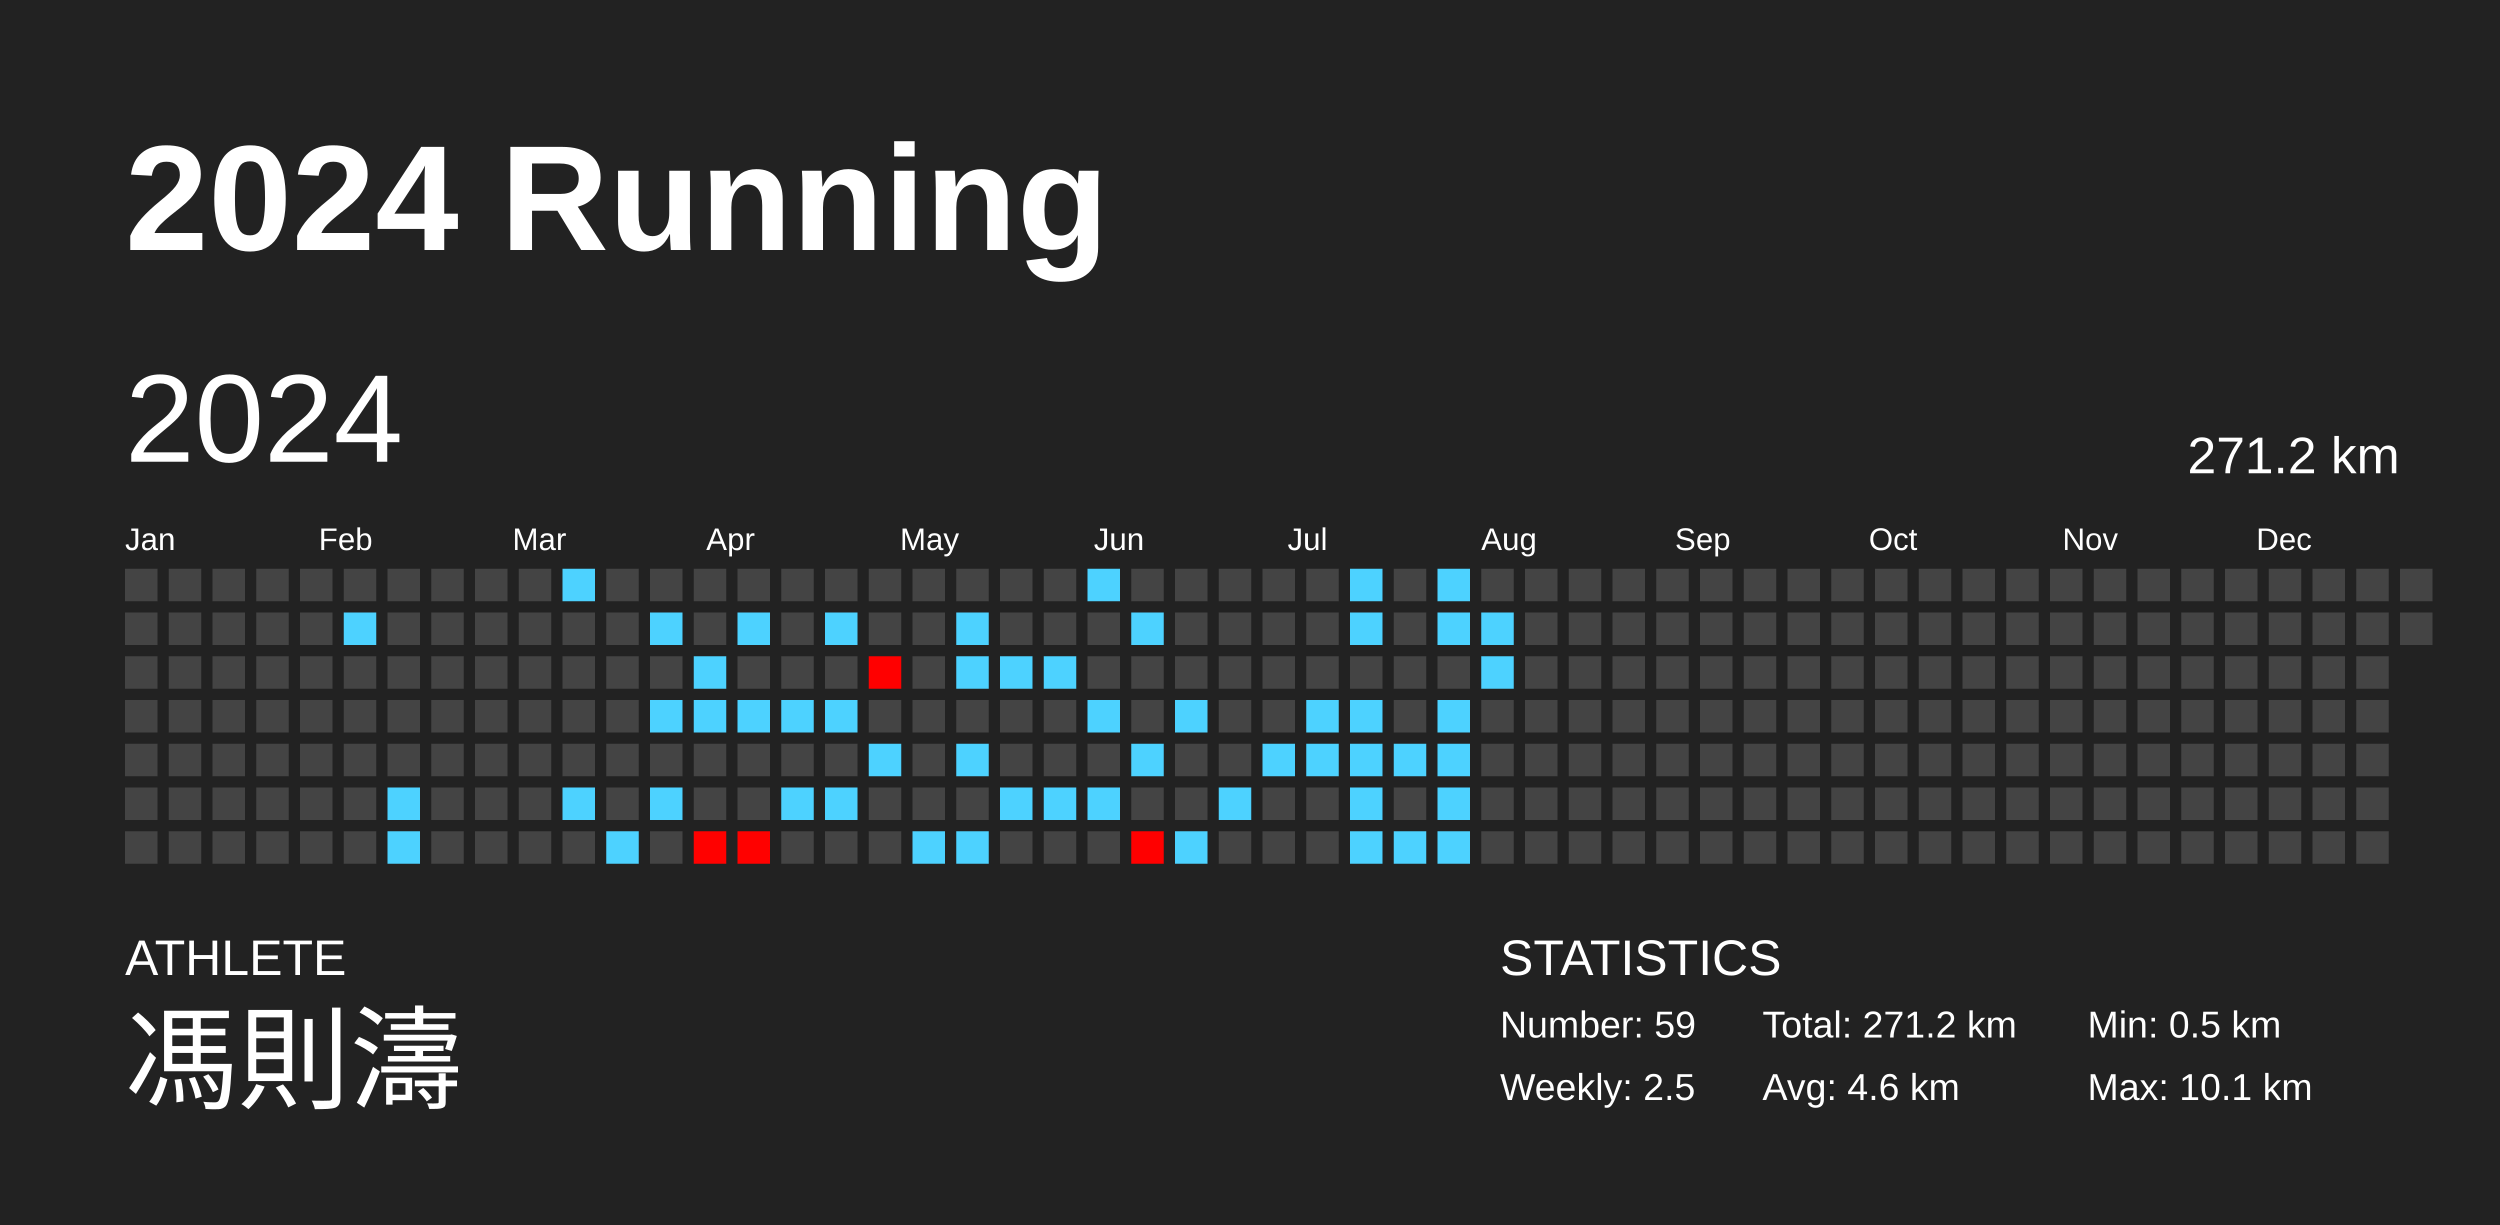
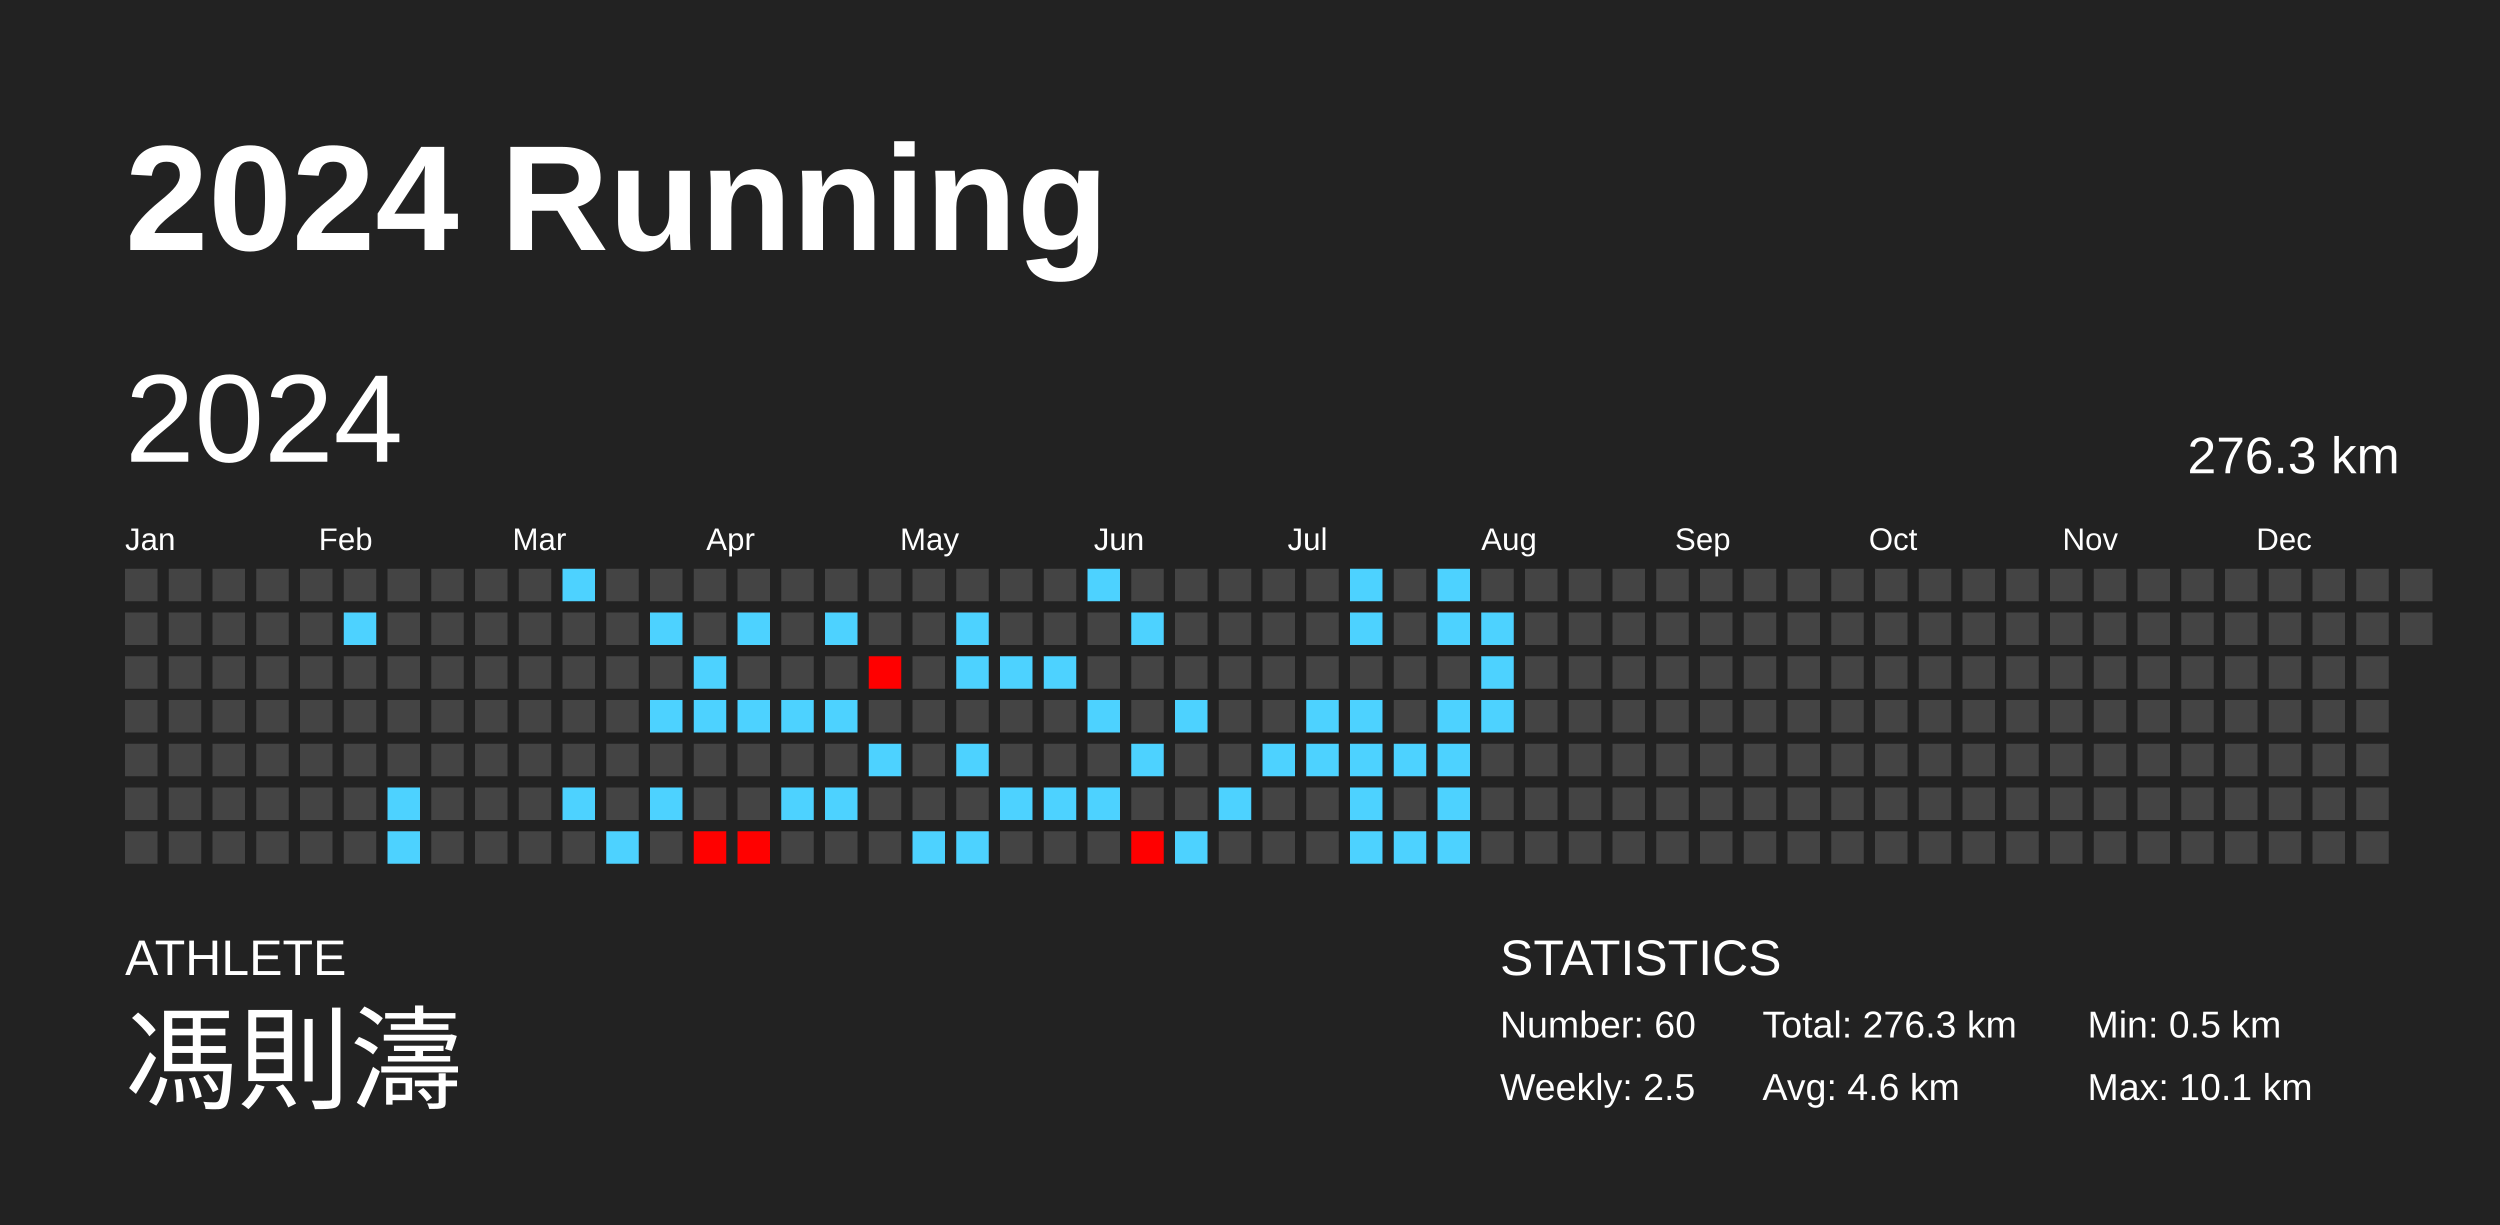
<svg xmlns="http://www.w3.org/2000/svg" baseProfile="full" height="98mm" version="1.1" viewBox="0,0,200,98" width="200mm">
  <defs />
  <rect fill="#222222" height="98" width="200" x="0" y="0" />
  <text fill="#FFFFFF" style="font-size:12px; font-family:Arial; font-weight:bold;" x="10" y="20">2024 Running</text>
  <text fill="#FFFFFF" style="font-size:4px; font-family:Arial" x="10" y="78">ATHLETE</text>
  <text fill="#FFFFFF" style="font-size:9px; font-family:Arial" x="10" y="88">馮則濤</text>
  <text fill="#FFFFFF" style="font-size:4px; font-family:Arial" x="120" y="78">STATISTICS</text>
-   <text fill="#FFFFFF" style="font-size:3px; font-family:Arial" x="120" y="83">Number: 59</text>
+   <text fill="#FFFFFF" style="font-size:3px; font-family:Arial" x="120" y="83">Number: 60</text>
  <text fill="#FFFFFF" style="font-size:3px; font-family:Arial" x="120" y="88">Weekly: 2.5</text>
-   <text fill="#FFFFFF" style="font-size:3px; font-family:Arial" x="141" y="83">Total: 271.2 km</text>
+   <text fill="#FFFFFF" style="font-size:3px; font-family:Arial" x="141" y="83">Total: 276.3 km</text>
  <text fill="#FFFFFF" style="font-size:3px; font-family:Arial" x="141" y="88">Avg: 4.6 km</text>
  <text fill="#FFFFFF" style="font-size:3px; font-family:Arial" x="167" y="83">Min: 0.5 km</text>
  <text fill="#FFFFFF" style="font-size:3px; font-family:Arial" x="167" y="88">Max: 10.1 km</text>
  <text dominant-baseline="hanging" fill="#FFFFFF" style="font-size:10.0px; font-family:Arial;" x="10" y="30">2024</text>
-   <text dominant-baseline="hanging" fill="#FFFFFF" style="font-size:4.125px; font-family:Arial;" x="175" y="35">271.2 km</text>
+   <text dominant-baseline="hanging" fill="#FFFFFF" style="font-size:4.125px; font-family:Arial;" x="175" y="35">276.3 km</text>
  <text fill="#FFFFFF" style="font-size:2.5px; font-family:Arial" x="10.0" y="44">Jan</text>
  <text fill="#FFFFFF" style="font-size:2.5px; font-family:Arial" x="25.5" y="44">Feb</text>
  <text fill="#FFFFFF" style="font-size:2.5px; font-family:Arial" x="41.0" y="44">Mar</text>
  <text fill="#FFFFFF" style="font-size:2.5px; font-family:Arial" x="56.5" y="44">Apr</text>
  <text fill="#FFFFFF" style="font-size:2.5px; font-family:Arial" x="72.0" y="44">May</text>
  <text fill="#FFFFFF" style="font-size:2.5px; font-family:Arial" x="87.5" y="44">Jun</text>
  <text fill="#FFFFFF" style="font-size:2.5px; font-family:Arial" x="103.0" y="44">Jul</text>
  <text fill="#FFFFFF" style="font-size:2.5px; font-family:Arial" x="118.5" y="44">Aug</text>
  <text fill="#FFFFFF" style="font-size:2.5px; font-family:Arial" x="134.0" y="44">Sep</text>
  <text fill="#FFFFFF" style="font-size:2.5px; font-family:Arial" x="149.5" y="44">Oct</text>
  <text fill="#FFFFFF" style="font-size:2.5px; font-family:Arial" x="165.0" y="44">Nov</text>
  <text fill="#FFFFFF" style="font-size:2.5px; font-family:Arial" x="180.5" y="44">Dec</text>
  <rect fill="#444444" height="2.6" width="2.6" x="10.0" y="45.5" />
  <rect fill="#444444" height="2.6" width="2.6" x="10.0" y="49.0" />
  <rect fill="#444444" height="2.6" width="2.6" x="10.0" y="52.5" />
  <rect fill="#444444" height="2.6" width="2.6" x="10.0" y="56.0" />
  <rect fill="#444444" height="2.6" width="2.6" x="10.0" y="59.5" />
  <rect fill="#444444" height="2.6" width="2.6" x="10.0" y="63.0" />
  <rect fill="#444444" height="2.6" width="2.6" x="10.0" y="66.5" />
  <rect fill="#444444" height="2.6" width="2.6" x="13.5" y="45.5" />
  <rect fill="#444444" height="2.6" width="2.6" x="13.5" y="49.0" />
  <rect fill="#444444" height="2.6" width="2.6" x="13.5" y="52.5" />
  <rect fill="#444444" height="2.6" width="2.6" x="13.5" y="56.0" />
  <rect fill="#444444" height="2.6" width="2.6" x="13.5" y="59.5" />
  <rect fill="#444444" height="2.6" width="2.6" x="13.5" y="63.0" />
  <rect fill="#444444" height="2.6" width="2.6" x="13.5" y="66.5" />
  <rect fill="#444444" height="2.6" width="2.6" x="17.0" y="45.5" />
  <rect fill="#444444" height="2.6" width="2.6" x="17.0" y="49.0" />
  <rect fill="#444444" height="2.6" width="2.6" x="17.0" y="52.5" />
  <rect fill="#444444" height="2.6" width="2.6" x="17.0" y="56.0" />
  <rect fill="#444444" height="2.6" width="2.6" x="17.0" y="59.5" />
  <rect fill="#444444" height="2.6" width="2.6" x="17.0" y="63.0" />
  <rect fill="#444444" height="2.6" width="2.6" x="17.0" y="66.5" />
  <rect fill="#444444" height="2.6" width="2.6" x="20.5" y="45.5" />
  <rect fill="#444444" height="2.6" width="2.6" x="20.5" y="49.0" />
  <rect fill="#444444" height="2.6" width="2.6" x="20.5" y="52.5" />
  <rect fill="#444444" height="2.6" width="2.6" x="20.5" y="56.0" />
  <rect fill="#444444" height="2.6" width="2.6" x="20.5" y="59.5" />
  <rect fill="#444444" height="2.6" width="2.6" x="20.5" y="63.0" />
  <rect fill="#444444" height="2.6" width="2.6" x="20.5" y="66.5" />
  <rect fill="#444444" height="2.6" width="2.6" x="24.0" y="45.5" />
  <rect fill="#444444" height="2.6" width="2.6" x="24.0" y="49.0" />
  <rect fill="#444444" height="2.6" width="2.6" x="24.0" y="52.5" />
  <rect fill="#444444" height="2.6" width="2.6" x="24.0" y="56.0" />
  <rect fill="#444444" height="2.6" width="2.6" x="24.0" y="59.5" />
  <rect fill="#444444" height="2.6" width="2.6" x="24.0" y="63.0" />
  <rect fill="#444444" height="2.6" width="2.6" x="24.0" y="66.5" />
  <rect fill="#444444" height="2.6" width="2.6" x="27.5" y="45.5" />
  <rect fill="#4dd2ff" height="2.6" width="2.6" x="27.5" y="49.0" />
  <rect fill="#444444" height="2.6" width="2.6" x="27.5" y="52.5" />
  <rect fill="#444444" height="2.6" width="2.6" x="27.5" y="56.0" />
  <rect fill="#444444" height="2.6" width="2.6" x="27.5" y="59.5" />
  <rect fill="#444444" height="2.6" width="2.6" x="27.5" y="63.0" />
  <rect fill="#444444" height="2.6" width="2.6" x="27.5" y="66.5" />
  <rect fill="#444444" height="2.6" width="2.6" x="31.0" y="45.5" />
  <rect fill="#444444" height="2.6" width="2.6" x="31.0" y="49.0" />
  <rect fill="#444444" height="2.6" width="2.6" x="31.0" y="52.5" />
  <rect fill="#444444" height="2.6" width="2.6" x="31.0" y="56.0" />
  <rect fill="#444444" height="2.6" width="2.6" x="31.0" y="59.5" />
  <rect fill="#4dd2ff" height="2.6" width="2.6" x="31.0" y="63.0" />
  <rect fill="#4dd2ff" height="2.6" width="2.6" x="31.0" y="66.5" />
  <rect fill="#444444" height="2.6" width="2.6" x="34.5" y="45.5" />
  <rect fill="#444444" height="2.6" width="2.6" x="34.5" y="49.0" />
  <rect fill="#444444" height="2.6" width="2.6" x="34.5" y="52.5" />
  <rect fill="#444444" height="2.6" width="2.6" x="34.5" y="56.0" />
  <rect fill="#444444" height="2.6" width="2.6" x="34.5" y="59.5" />
  <rect fill="#444444" height="2.6" width="2.6" x="34.5" y="63.0" />
  <rect fill="#444444" height="2.6" width="2.6" x="34.5" y="66.5" />
  <rect fill="#444444" height="2.6" width="2.6" x="38.0" y="45.5" />
  <rect fill="#444444" height="2.6" width="2.6" x="38.0" y="49.0" />
  <rect fill="#444444" height="2.6" width="2.6" x="38.0" y="52.5" />
  <rect fill="#444444" height="2.6" width="2.6" x="38.0" y="56.0" />
  <rect fill="#444444" height="2.6" width="2.6" x="38.0" y="59.5" />
  <rect fill="#444444" height="2.6" width="2.6" x="38.0" y="63.0" />
  <rect fill="#444444" height="2.6" width="2.6" x="38.0" y="66.5" />
  <rect fill="#444444" height="2.6" width="2.6" x="41.5" y="45.5" />
  <rect fill="#444444" height="2.6" width="2.6" x="41.5" y="49.0" />
  <rect fill="#444444" height="2.6" width="2.6" x="41.5" y="52.5" />
  <rect fill="#444444" height="2.6" width="2.6" x="41.5" y="56.0" />
  <rect fill="#444444" height="2.6" width="2.6" x="41.5" y="59.5" />
  <rect fill="#444444" height="2.6" width="2.6" x="41.5" y="63.0" />
  <rect fill="#444444" height="2.6" width="2.6" x="41.5" y="66.5" />
  <rect fill="#4dd2ff" height="2.6" width="2.6" x="45.0" y="45.5" />
  <rect fill="#444444" height="2.6" width="2.6" x="45.0" y="49.0" />
  <rect fill="#444444" height="2.6" width="2.6" x="45.0" y="52.5" />
  <rect fill="#444444" height="2.6" width="2.6" x="45.0" y="56.0" />
  <rect fill="#444444" height="2.6" width="2.6" x="45.0" y="59.5" />
  <rect fill="#4dd2ff" height="2.6" width="2.6" x="45.0" y="63.0" />
  <rect fill="#444444" height="2.6" width="2.6" x="45.0" y="66.5" />
  <rect fill="#444444" height="2.6" width="2.6" x="48.5" y="45.5" />
  <rect fill="#444444" height="2.6" width="2.6" x="48.5" y="49.0" />
  <rect fill="#444444" height="2.6" width="2.6" x="48.5" y="52.5" />
  <rect fill="#444444" height="2.6" width="2.6" x="48.5" y="56.0" />
  <rect fill="#444444" height="2.6" width="2.6" x="48.5" y="59.5" />
  <rect fill="#444444" height="2.6" width="2.6" x="48.5" y="63.0" />
  <rect fill="#4dd2ff" height="2.6" width="2.6" x="48.5" y="66.5" />
  <rect fill="#444444" height="2.6" width="2.6" x="52.0" y="45.5" />
  <rect fill="#4dd2ff" height="2.6" width="2.6" x="52.0" y="49.0" />
  <rect fill="#444444" height="2.6" width="2.6" x="52.0" y="52.5" />
  <rect fill="#4dd2ff" height="2.6" width="2.6" x="52.0" y="56.0" />
  <rect fill="#444444" height="2.6" width="2.6" x="52.0" y="59.5" />
  <rect fill="#4dd2ff" height="2.6" width="2.6" x="52.0" y="63.0" />
  <rect fill="#444444" height="2.6" width="2.6" x="52.0" y="66.5" />
  <rect fill="#444444" height="2.6" width="2.6" x="55.5" y="45.5" />
  <rect fill="#444444" height="2.6" width="2.6" x="55.5" y="49.0" />
  <rect fill="#4dd2ff" height="2.6" width="2.6" x="55.5" y="52.5" />
  <rect fill="#4dd2ff" height="2.6" width="2.6" x="55.5" y="56.0" />
  <rect fill="#444444" height="2.6" width="2.6" x="55.5" y="59.5" />
  <rect fill="#444444" height="2.6" width="2.6" x="55.5" y="63.0" />
  <rect fill="#ff0100" height="2.6" width="2.6" x="55.5" y="66.5" />
  <rect fill="#444444" height="2.6" width="2.6" x="59.0" y="45.5" />
  <rect fill="#4dd2ff" height="2.6" width="2.6" x="59.0" y="49.0" />
  <rect fill="#444444" height="2.6" width="2.6" x="59.0" y="52.5" />
  <rect fill="#4dd2ff" height="2.6" width="2.6" x="59.0" y="56.0" />
  <rect fill="#444444" height="2.6" width="2.6" x="59.0" y="59.5" />
  <rect fill="#444444" height="2.6" width="2.6" x="59.0" y="63.0" />
  <rect fill="#ff0100" height="2.6" width="2.6" x="59.0" y="66.5" />
  <rect fill="#444444" height="2.6" width="2.6" x="62.5" y="45.5" />
  <rect fill="#444444" height="2.6" width="2.6" x="62.5" y="49.0" />
  <rect fill="#444444" height="2.6" width="2.6" x="62.5" y="52.5" />
  <rect fill="#4dd2ff" height="2.6" width="2.6" x="62.5" y="56.0" />
  <rect fill="#444444" height="2.6" width="2.6" x="62.5" y="59.5" />
  <rect fill="#4dd2ff" height="2.6" width="2.6" x="62.5" y="63.0" />
  <rect fill="#444444" height="2.6" width="2.6" x="62.5" y="66.5" />
  <rect fill="#444444" height="2.6" width="2.6" x="66.0" y="45.5" />
  <rect fill="#4dd2ff" height="2.6" width="2.6" x="66.0" y="49.0" />
  <rect fill="#444444" height="2.6" width="2.6" x="66.0" y="52.5" />
  <rect fill="#4dd2ff" height="2.6" width="2.6" x="66.0" y="56.0" />
  <rect fill="#444444" height="2.6" width="2.6" x="66.0" y="59.5" />
  <rect fill="#4dd2ff" height="2.6" width="2.6" x="66.0" y="63.0" />
  <rect fill="#444444" height="2.6" width="2.6" x="66.0" y="66.5" />
  <rect fill="#444444" height="2.6" width="2.6" x="69.5" y="45.5" />
  <rect fill="#444444" height="2.6" width="2.6" x="69.5" y="49.0" />
  <rect fill="#ff0000" height="2.6" width="2.6" x="69.5" y="52.5" />
  <rect fill="#444444" height="2.6" width="2.6" x="69.5" y="56.0" />
  <rect fill="#4dd2ff" height="2.6" width="2.6" x="69.5" y="59.5" />
  <rect fill="#444444" height="2.6" width="2.6" x="69.5" y="63.0" />
  <rect fill="#444444" height="2.6" width="2.6" x="69.5" y="66.5" />
  <rect fill="#444444" height="2.6" width="2.6" x="73.0" y="45.5" />
  <rect fill="#444444" height="2.6" width="2.6" x="73.0" y="49.0" />
  <rect fill="#444444" height="2.6" width="2.6" x="73.0" y="52.5" />
  <rect fill="#444444" height="2.6" width="2.6" x="73.0" y="56.0" />
  <rect fill="#444444" height="2.6" width="2.6" x="73.0" y="59.5" />
  <rect fill="#444444" height="2.6" width="2.6" x="73.0" y="63.0" />
  <rect fill="#4dd2ff" height="2.6" width="2.6" x="73.0" y="66.5" />
  <rect fill="#444444" height="2.6" width="2.6" x="76.5" y="45.5" />
  <rect fill="#4dd2ff" height="2.6" width="2.6" x="76.5" y="49.0" />
  <rect fill="#4dd2ff" height="2.6" width="2.6" x="76.5" y="52.5" />
  <rect fill="#444444" height="2.6" width="2.6" x="76.5" y="56.0" />
  <rect fill="#4dd2ff" height="2.6" width="2.6" x="76.5" y="59.5" />
  <rect fill="#444444" height="2.6" width="2.6" x="76.5" y="63.0" />
  <rect fill="#4dd2ff" height="2.6" width="2.6" x="76.5" y="66.5" />
  <rect fill="#444444" height="2.6" width="2.6" x="80.0" y="45.5" />
  <rect fill="#444444" height="2.6" width="2.6" x="80.0" y="49.0" />
  <rect fill="#4dd2ff" height="2.6" width="2.6" x="80.0" y="52.5" />
  <rect fill="#444444" height="2.6" width="2.6" x="80.0" y="56.0" />
  <rect fill="#444444" height="2.6" width="2.6" x="80.0" y="59.5" />
  <rect fill="#4dd2ff" height="2.6" width="2.6" x="80.0" y="63.0" />
  <rect fill="#444444" height="2.6" width="2.6" x="80.0" y="66.5" />
  <rect fill="#444444" height="2.6" width="2.6" x="83.5" y="45.5" />
  <rect fill="#444444" height="2.6" width="2.6" x="83.5" y="49.0" />
  <rect fill="#4dd2ff" height="2.6" width="2.6" x="83.5" y="52.5" />
  <rect fill="#444444" height="2.6" width="2.6" x="83.5" y="56.0" />
  <rect fill="#444444" height="2.6" width="2.6" x="83.5" y="59.5" />
  <rect fill="#4dd2ff" height="2.6" width="2.6" x="83.5" y="63.0" />
  <rect fill="#444444" height="2.6" width="2.6" x="83.5" y="66.5" />
  <rect fill="#4dd2ff" height="2.6" width="2.6" x="87.0" y="45.5" />
  <rect fill="#444444" height="2.6" width="2.6" x="87.0" y="49.0" />
  <rect fill="#444444" height="2.6" width="2.6" x="87.0" y="52.5" />
  <rect fill="#4dd2ff" height="2.6" width="2.6" x="87.0" y="56.0" />
  <rect fill="#444444" height="2.6" width="2.6" x="87.0" y="59.5" />
  <rect fill="#4dd2ff" height="2.6" width="2.6" x="87.0" y="63.0" />
  <rect fill="#444444" height="2.6" width="2.6" x="87.0" y="66.5" />
  <rect fill="#444444" height="2.6" width="2.6" x="90.5" y="45.5" />
  <rect fill="#4dd2ff" height="2.6" width="2.6" x="90.5" y="49.0" />
  <rect fill="#444444" height="2.6" width="2.6" x="90.5" y="52.5" />
  <rect fill="#444444" height="2.6" width="2.6" x="90.5" y="56.0" />
  <rect fill="#4dd2ff" height="2.6" width="2.6" x="90.5" y="59.5" />
  <rect fill="#444444" height="2.6" width="2.6" x="90.5" y="63.0" />
  <rect fill="#ff0000" height="2.6" width="2.6" x="90.5" y="66.5" />
  <rect fill="#444444" height="2.6" width="2.6" x="94.0" y="45.5" />
  <rect fill="#444444" height="2.6" width="2.6" x="94.0" y="49.0" />
  <rect fill="#444444" height="2.6" width="2.6" x="94.0" y="52.5" />
  <rect fill="#4dd2ff" height="2.6" width="2.6" x="94.0" y="56.0" />
  <rect fill="#444444" height="2.6" width="2.6" x="94.0" y="59.5" />
  <rect fill="#444444" height="2.6" width="2.6" x="94.0" y="63.0" />
  <rect fill="#4dd2ff" height="2.6" width="2.6" x="94.0" y="66.5" />
  <rect fill="#444444" height="2.6" width="2.6" x="97.5" y="45.5" />
  <rect fill="#444444" height="2.6" width="2.6" x="97.5" y="49.0" />
  <rect fill="#444444" height="2.6" width="2.6" x="97.5" y="52.5" />
  <rect fill="#444444" height="2.6" width="2.6" x="97.5" y="56.0" />
  <rect fill="#444444" height="2.6" width="2.6" x="97.5" y="59.5" />
  <rect fill="#4dd2ff" height="2.6" width="2.6" x="97.5" y="63.0" />
  <rect fill="#444444" height="2.6" width="2.6" x="97.5" y="66.5" />
  <rect fill="#444444" height="2.6" width="2.6" x="101.0" y="45.5" />
  <rect fill="#444444" height="2.6" width="2.6" x="101.0" y="49.0" />
  <rect fill="#444444" height="2.6" width="2.6" x="101.0" y="52.5" />
  <rect fill="#444444" height="2.6" width="2.6" x="101.0" y="56.0" />
  <rect fill="#4dd2ff" height="2.6" width="2.6" x="101.0" y="59.5" />
  <rect fill="#444444" height="2.6" width="2.6" x="101.0" y="63.0" />
  <rect fill="#444444" height="2.6" width="2.6" x="101.0" y="66.5" />
  <rect fill="#444444" height="2.6" width="2.6" x="104.5" y="45.5" />
  <rect fill="#444444" height="2.6" width="2.6" x="104.5" y="49.0" />
  <rect fill="#444444" height="2.6" width="2.6" x="104.5" y="52.5" />
  <rect fill="#4dd2ff" height="2.6" width="2.6" x="104.5" y="56.0" />
  <rect fill="#4dd2ff" height="2.6" width="2.6" x="104.5" y="59.5" />
  <rect fill="#444444" height="2.6" width="2.6" x="104.5" y="63.0" />
  <rect fill="#444444" height="2.6" width="2.6" x="104.5" y="66.5" />
  <rect fill="#4dd2ff" height="2.6" width="2.6" x="108.0" y="45.5" />
  <rect fill="#4dd2ff" height="2.6" width="2.6" x="108.0" y="49.0" />
  <rect fill="#444444" height="2.6" width="2.6" x="108.0" y="52.5" />
  <rect fill="#4dd2ff" height="2.6" width="2.6" x="108.0" y="56.0" />
  <rect fill="#4dd2ff" height="2.6" width="2.6" x="108.0" y="59.5" />
  <rect fill="#4dd2ff" height="2.6" width="2.6" x="108.0" y="63.0" />
  <rect fill="#4dd2ff" height="2.6" width="2.6" x="108.0" y="66.5" />
  <rect fill="#444444" height="2.6" width="2.6" x="111.5" y="45.5" />
  <rect fill="#444444" height="2.6" width="2.6" x="111.5" y="49.0" />
  <rect fill="#444444" height="2.6" width="2.6" x="111.5" y="52.5" />
  <rect fill="#444444" height="2.6" width="2.6" x="111.5" y="56.0" />
  <rect fill="#4dd2ff" height="2.6" width="2.6" x="111.5" y="59.5" />
  <rect fill="#444444" height="2.6" width="2.6" x="111.5" y="63.0" />
  <rect fill="#4dd2ff" height="2.6" width="2.6" x="111.5" y="66.5" />
  <rect fill="#4dd2ff" height="2.6" width="2.6" x="115.0" y="45.5" />
  <rect fill="#4dd2ff" height="2.6" width="2.6" x="115.0" y="49.0" />
  <rect fill="#444444" height="2.6" width="2.6" x="115.0" y="52.5" />
  <rect fill="#4dd2ff" height="2.6" width="2.6" x="115.0" y="56.0" />
  <rect fill="#4dd2ff" height="2.6" width="2.6" x="115.0" y="59.5" />
  <rect fill="#4dd2ff" height="2.6" width="2.6" x="115.0" y="63.0" />
  <rect fill="#4dd2ff" height="2.6" width="2.6" x="115.0" y="66.5" />
  <rect fill="#444444" height="2.6" width="2.6" x="118.5" y="45.5" />
  <rect fill="#4dd2ff" height="2.6" width="2.6" x="118.5" y="49.0" />
  <rect fill="#4dd2ff" height="2.6" width="2.6" x="118.5" y="52.5" />
-   <rect fill="#444444" height="2.6" width="2.6" x="118.5" y="56.0" />
+   <rect fill="#4dd2ff" height="2.6" width="2.6" x="118.5" y="56.0" />
  <rect fill="#444444" height="2.6" width="2.6" x="118.5" y="59.5" />
  <rect fill="#444444" height="2.6" width="2.6" x="118.5" y="63.0" />
  <rect fill="#444444" height="2.6" width="2.6" x="118.5" y="66.5" />
  <rect fill="#444444" height="2.6" width="2.6" x="122.0" y="45.5" />
  <rect fill="#444444" height="2.6" width="2.6" x="122.0" y="49.0" />
  <rect fill="#444444" height="2.6" width="2.6" x="122.0" y="52.5" />
  <rect fill="#444444" height="2.6" width="2.6" x="122.0" y="56.0" />
  <rect fill="#444444" height="2.6" width="2.6" x="122.0" y="59.5" />
  <rect fill="#444444" height="2.6" width="2.6" x="122.0" y="63.0" />
  <rect fill="#444444" height="2.6" width="2.6" x="122.0" y="66.5" />
  <rect fill="#444444" height="2.6" width="2.6" x="125.5" y="45.5" />
  <rect fill="#444444" height="2.6" width="2.6" x="125.5" y="49.0" />
  <rect fill="#444444" height="2.6" width="2.6" x="125.5" y="52.5" />
  <rect fill="#444444" height="2.6" width="2.6" x="125.5" y="56.0" />
  <rect fill="#444444" height="2.6" width="2.6" x="125.5" y="59.5" />
  <rect fill="#444444" height="2.6" width="2.6" x="125.5" y="63.0" />
  <rect fill="#444444" height="2.6" width="2.6" x="125.5" y="66.5" />
  <rect fill="#444444" height="2.6" width="2.6" x="129.0" y="45.5" />
  <rect fill="#444444" height="2.6" width="2.6" x="129.0" y="49.0" />
  <rect fill="#444444" height="2.6" width="2.6" x="129.0" y="52.5" />
  <rect fill="#444444" height="2.6" width="2.6" x="129.0" y="56.0" />
  <rect fill="#444444" height="2.6" width="2.6" x="129.0" y="59.5" />
  <rect fill="#444444" height="2.6" width="2.6" x="129.0" y="63.0" />
  <rect fill="#444444" height="2.6" width="2.6" x="129.0" y="66.5" />
  <rect fill="#444444" height="2.6" width="2.6" x="132.5" y="45.5" />
  <rect fill="#444444" height="2.6" width="2.6" x="132.5" y="49.0" />
  <rect fill="#444444" height="2.6" width="2.6" x="132.5" y="52.5" />
  <rect fill="#444444" height="2.6" width="2.6" x="132.5" y="56.0" />
  <rect fill="#444444" height="2.6" width="2.6" x="132.5" y="59.5" />
  <rect fill="#444444" height="2.6" width="2.6" x="132.5" y="63.0" />
  <rect fill="#444444" height="2.6" width="2.6" x="132.5" y="66.5" />
  <rect fill="#444444" height="2.6" width="2.6" x="136.0" y="45.5" />
  <rect fill="#444444" height="2.6" width="2.6" x="136.0" y="49.0" />
  <rect fill="#444444" height="2.6" width="2.6" x="136.0" y="52.5" />
  <rect fill="#444444" height="2.6" width="2.6" x="136.0" y="56.0" />
  <rect fill="#444444" height="2.6" width="2.6" x="136.0" y="59.5" />
  <rect fill="#444444" height="2.6" width="2.6" x="136.0" y="63.0" />
  <rect fill="#444444" height="2.6" width="2.6" x="136.0" y="66.5" />
  <rect fill="#444444" height="2.6" width="2.6" x="139.5" y="45.5" />
  <rect fill="#444444" height="2.6" width="2.6" x="139.5" y="49.0" />
  <rect fill="#444444" height="2.6" width="2.6" x="139.5" y="52.5" />
  <rect fill="#444444" height="2.6" width="2.6" x="139.5" y="56.0" />
  <rect fill="#444444" height="2.6" width="2.6" x="139.5" y="59.5" />
  <rect fill="#444444" height="2.6" width="2.6" x="139.5" y="63.0" />
  <rect fill="#444444" height="2.6" width="2.6" x="139.5" y="66.5" />
  <rect fill="#444444" height="2.6" width="2.6" x="143.0" y="45.5" />
  <rect fill="#444444" height="2.6" width="2.6" x="143.0" y="49.0" />
  <rect fill="#444444" height="2.6" width="2.6" x="143.0" y="52.5" />
  <rect fill="#444444" height="2.6" width="2.6" x="143.0" y="56.0" />
  <rect fill="#444444" height="2.6" width="2.6" x="143.0" y="59.5" />
  <rect fill="#444444" height="2.6" width="2.6" x="143.0" y="63.0" />
  <rect fill="#444444" height="2.6" width="2.6" x="143.0" y="66.5" />
  <rect fill="#444444" height="2.6" width="2.6" x="146.5" y="45.5" />
  <rect fill="#444444" height="2.6" width="2.6" x="146.5" y="49.0" />
  <rect fill="#444444" height="2.6" width="2.6" x="146.5" y="52.5" />
  <rect fill="#444444" height="2.6" width="2.6" x="146.5" y="56.0" />
  <rect fill="#444444" height="2.6" width="2.6" x="146.5" y="59.5" />
  <rect fill="#444444" height="2.6" width="2.6" x="146.5" y="63.0" />
  <rect fill="#444444" height="2.6" width="2.6" x="146.5" y="66.5" />
  <rect fill="#444444" height="2.6" width="2.6" x="150.0" y="45.5" />
  <rect fill="#444444" height="2.6" width="2.6" x="150.0" y="49.0" />
  <rect fill="#444444" height="2.6" width="2.6" x="150.0" y="52.5" />
  <rect fill="#444444" height="2.6" width="2.6" x="150.0" y="56.0" />
  <rect fill="#444444" height="2.6" width="2.6" x="150.0" y="59.5" />
  <rect fill="#444444" height="2.6" width="2.6" x="150.0" y="63.0" />
  <rect fill="#444444" height="2.6" width="2.6" x="150.0" y="66.5" />
  <rect fill="#444444" height="2.6" width="2.6" x="153.5" y="45.5" />
  <rect fill="#444444" height="2.6" width="2.6" x="153.5" y="49.0" />
  <rect fill="#444444" height="2.6" width="2.6" x="153.5" y="52.5" />
  <rect fill="#444444" height="2.6" width="2.6" x="153.5" y="56.0" />
  <rect fill="#444444" height="2.6" width="2.6" x="153.5" y="59.5" />
  <rect fill="#444444" height="2.6" width="2.6" x="153.5" y="63.0" />
  <rect fill="#444444" height="2.6" width="2.6" x="153.5" y="66.5" />
  <rect fill="#444444" height="2.6" width="2.6" x="157.0" y="45.5" />
  <rect fill="#444444" height="2.6" width="2.6" x="157.0" y="49.0" />
  <rect fill="#444444" height="2.6" width="2.6" x="157.0" y="52.5" />
  <rect fill="#444444" height="2.6" width="2.6" x="157.0" y="56.0" />
  <rect fill="#444444" height="2.6" width="2.6" x="157.0" y="59.5" />
  <rect fill="#444444" height="2.6" width="2.6" x="157.0" y="63.0" />
  <rect fill="#444444" height="2.6" width="2.6" x="157.0" y="66.5" />
  <rect fill="#444444" height="2.6" width="2.6" x="160.5" y="45.5" />
  <rect fill="#444444" height="2.6" width="2.6" x="160.5" y="49.0" />
  <rect fill="#444444" height="2.6" width="2.6" x="160.5" y="52.5" />
  <rect fill="#444444" height="2.6" width="2.6" x="160.5" y="56.0" />
  <rect fill="#444444" height="2.6" width="2.6" x="160.5" y="59.5" />
  <rect fill="#444444" height="2.6" width="2.6" x="160.5" y="63.0" />
  <rect fill="#444444" height="2.6" width="2.6" x="160.5" y="66.5" />
  <rect fill="#444444" height="2.6" width="2.6" x="164.0" y="45.5" />
  <rect fill="#444444" height="2.6" width="2.6" x="164.0" y="49.0" />
  <rect fill="#444444" height="2.6" width="2.6" x="164.0" y="52.5" />
  <rect fill="#444444" height="2.6" width="2.6" x="164.0" y="56.0" />
  <rect fill="#444444" height="2.6" width="2.6" x="164.0" y="59.5" />
  <rect fill="#444444" height="2.6" width="2.6" x="164.0" y="63.0" />
  <rect fill="#444444" height="2.6" width="2.6" x="164.0" y="66.5" />
  <rect fill="#444444" height="2.6" width="2.6" x="167.5" y="45.5" />
  <rect fill="#444444" height="2.6" width="2.6" x="167.5" y="49.0" />
  <rect fill="#444444" height="2.6" width="2.6" x="167.5" y="52.5" />
  <rect fill="#444444" height="2.6" width="2.6" x="167.5" y="56.0" />
  <rect fill="#444444" height="2.6" width="2.6" x="167.5" y="59.5" />
  <rect fill="#444444" height="2.6" width="2.6" x="167.5" y="63.0" />
  <rect fill="#444444" height="2.6" width="2.6" x="167.5" y="66.5" />
  <rect fill="#444444" height="2.6" width="2.6" x="171.0" y="45.5" />
  <rect fill="#444444" height="2.6" width="2.6" x="171.0" y="49.0" />
  <rect fill="#444444" height="2.6" width="2.6" x="171.0" y="52.5" />
  <rect fill="#444444" height="2.6" width="2.6" x="171.0" y="56.0" />
  <rect fill="#444444" height="2.6" width="2.6" x="171.0" y="59.5" />
  <rect fill="#444444" height="2.6" width="2.6" x="171.0" y="63.0" />
  <rect fill="#444444" height="2.6" width="2.6" x="171.0" y="66.5" />
  <rect fill="#444444" height="2.6" width="2.6" x="174.5" y="45.5" />
  <rect fill="#444444" height="2.6" width="2.6" x="174.5" y="49.0" />
  <rect fill="#444444" height="2.6" width="2.6" x="174.5" y="52.5" />
  <rect fill="#444444" height="2.6" width="2.6" x="174.5" y="56.0" />
  <rect fill="#444444" height="2.6" width="2.6" x="174.5" y="59.5" />
  <rect fill="#444444" height="2.6" width="2.6" x="174.5" y="63.0" />
  <rect fill="#444444" height="2.6" width="2.6" x="174.5" y="66.5" />
  <rect fill="#444444" height="2.6" width="2.6" x="178.0" y="45.5" />
  <rect fill="#444444" height="2.6" width="2.6" x="178.0" y="49.0" />
  <rect fill="#444444" height="2.6" width="2.6" x="178.0" y="52.5" />
  <rect fill="#444444" height="2.6" width="2.6" x="178.0" y="56.0" />
  <rect fill="#444444" height="2.6" width="2.6" x="178.0" y="59.5" />
  <rect fill="#444444" height="2.6" width="2.6" x="178.0" y="63.0" />
  <rect fill="#444444" height="2.6" width="2.6" x="178.0" y="66.5" />
  <rect fill="#444444" height="2.6" width="2.6" x="181.5" y="45.5" />
  <rect fill="#444444" height="2.6" width="2.6" x="181.5" y="49.0" />
  <rect fill="#444444" height="2.6" width="2.6" x="181.5" y="52.5" />
  <rect fill="#444444" height="2.6" width="2.6" x="181.5" y="56.0" />
  <rect fill="#444444" height="2.6" width="2.6" x="181.5" y="59.5" />
  <rect fill="#444444" height="2.6" width="2.6" x="181.5" y="63.0" />
  <rect fill="#444444" height="2.6" width="2.6" x="181.5" y="66.5" />
  <rect fill="#444444" height="2.6" width="2.6" x="185.0" y="45.5" />
  <rect fill="#444444" height="2.6" width="2.6" x="185.0" y="49.0" />
  <rect fill="#444444" height="2.6" width="2.6" x="185.0" y="52.5" />
  <rect fill="#444444" height="2.6" width="2.6" x="185.0" y="56.0" />
  <rect fill="#444444" height="2.6" width="2.6" x="185.0" y="59.5" />
  <rect fill="#444444" height="2.6" width="2.6" x="185.0" y="63.0" />
  <rect fill="#444444" height="2.6" width="2.6" x="185.0" y="66.5" />
  <rect fill="#444444" height="2.6" width="2.6" x="188.5" y="45.5" />
  <rect fill="#444444" height="2.6" width="2.6" x="188.5" y="49.0" />
  <rect fill="#444444" height="2.6" width="2.6" x="188.5" y="52.5" />
  <rect fill="#444444" height="2.6" width="2.6" x="188.5" y="56.0" />
  <rect fill="#444444" height="2.6" width="2.6" x="188.5" y="59.5" />
  <rect fill="#444444" height="2.6" width="2.6" x="188.5" y="63.0" />
  <rect fill="#444444" height="2.6" width="2.6" x="188.5" y="66.5" />
  <rect fill="#444444" height="2.6" width="2.6" x="192.0" y="45.5" />
  <rect fill="#444444" height="2.6" width="2.6" x="192.0" y="49.0" />
</svg>
